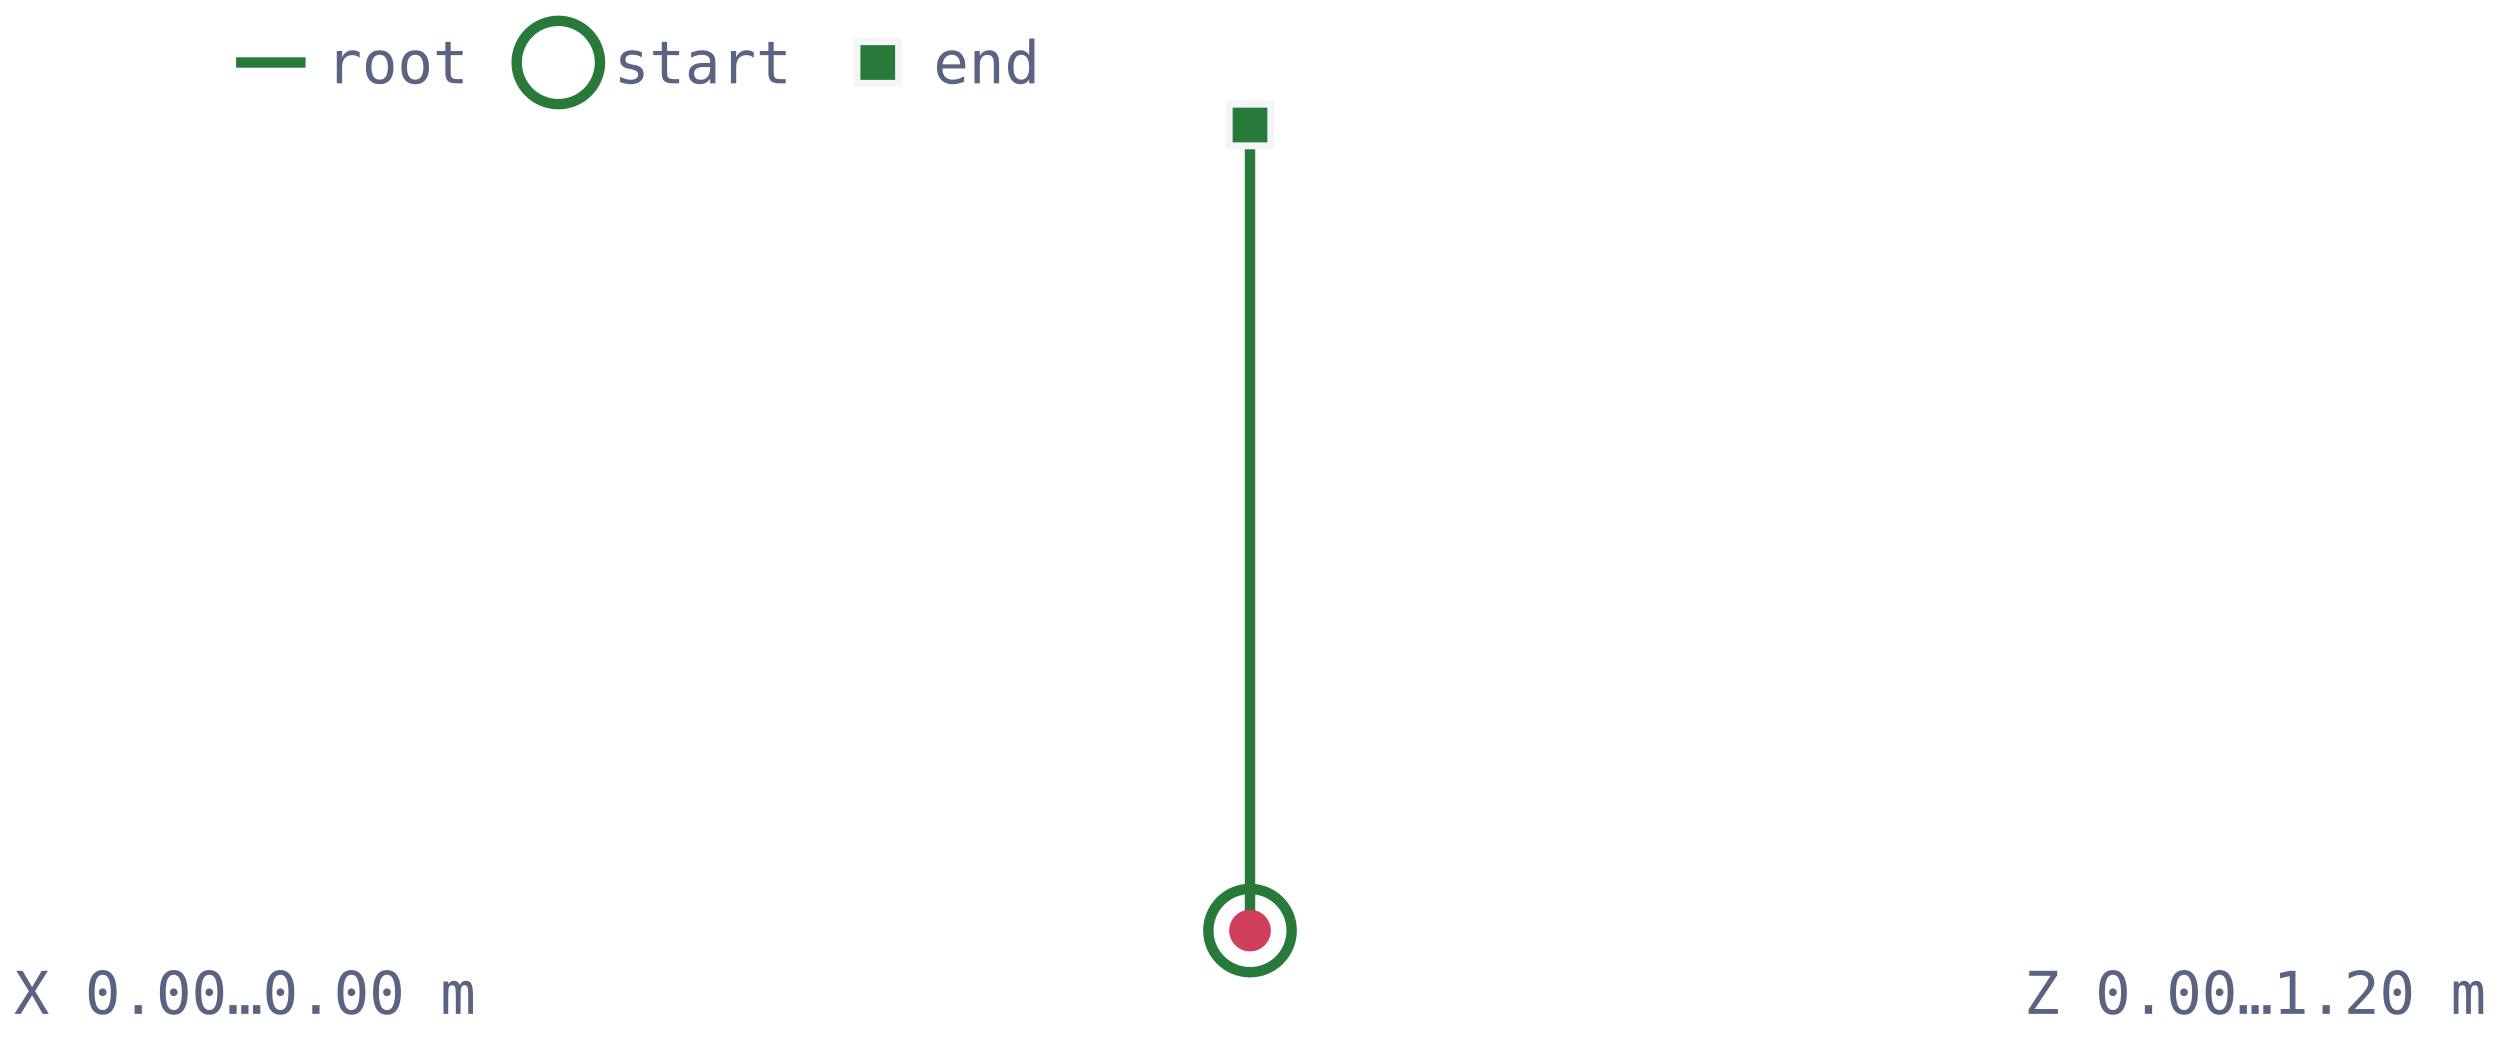
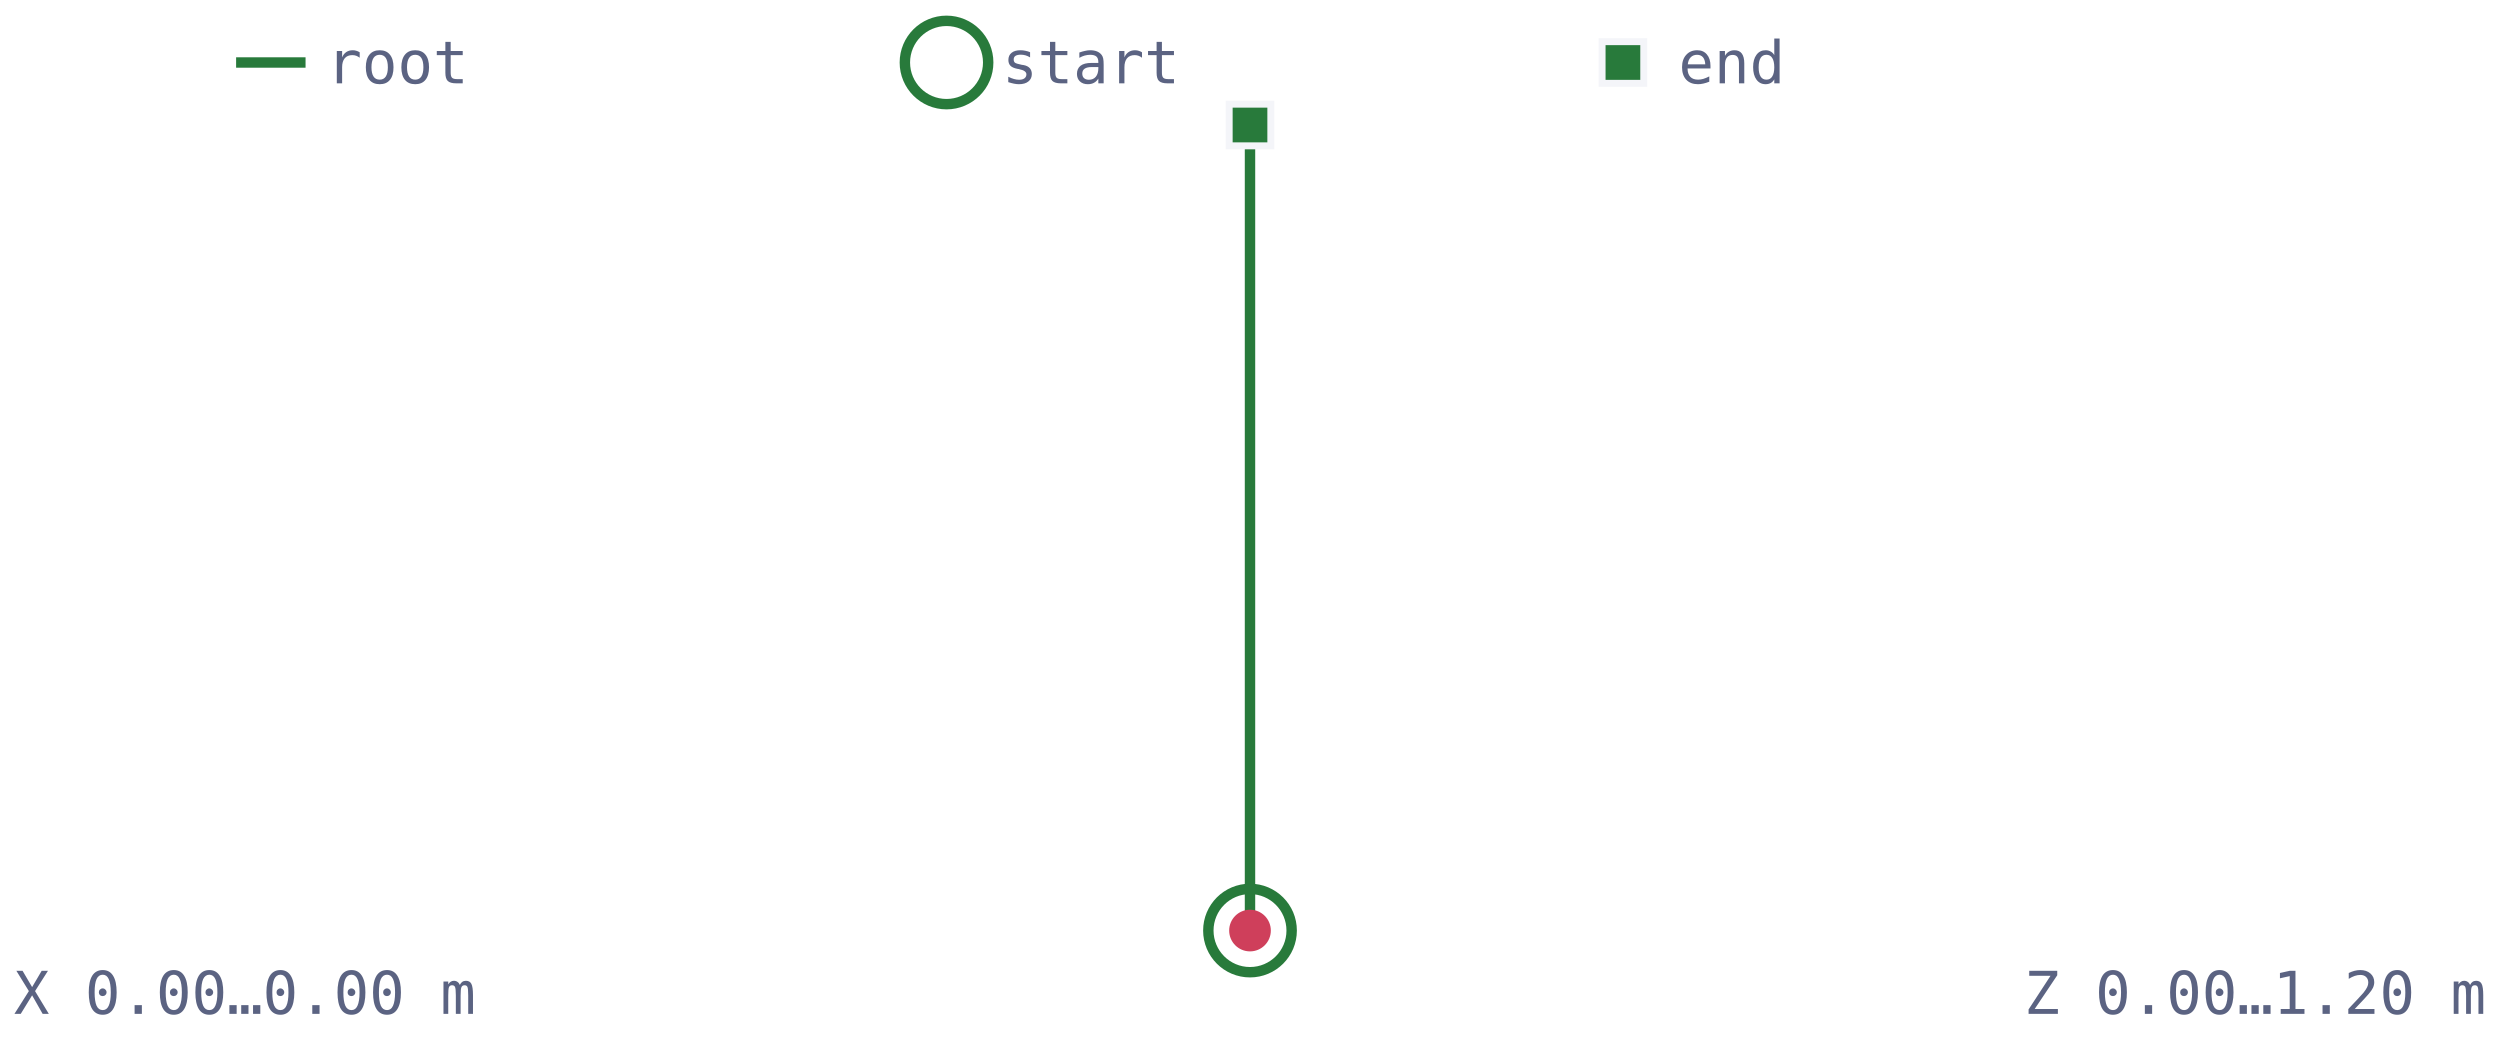
<svg xmlns="http://www.w3.org/2000/svg" id="chart-walk-travel-root-path" viewBox="0 0 360 150" width="100%" role="img" aria-label="walk_travel — root path (top-down): X 0.00 to 0.00 m, Z 0.00 to 1.20 m, 33 frames on one uniform scale">
-   <style>#chart-walk-travel-root-path .series-left,#chart-walk-travel-root-path .series-right,#chart-walk-travel-root-path .series-diff,#chart-walk-travel-root-path .root-path,#chart-walk-travel-root-path .pathstart{fill:none;stroke-width:1.5}#chart-walk-travel-root-path .pathend{stroke-width:1}#chart-walk-travel-root-path .pathleader{fill:none;stroke-width:1}#chart-walk-travel-root-path .series-diff{opacity:.6;stroke-dasharray:4 3}#chart-walk-travel-root-path .series-member-0{fill:none;stroke-width:1.5}#chart-walk-travel-root-path .anchor-member-0{stroke-width:2.5}#chart-walk-travel-root-path .series-member-1{fill:none;stroke-width:1.5}#chart-walk-travel-root-path .anchor-member-1{stroke-width:2.5}#chart-walk-travel-root-path .series-member-1,#chart-walk-travel-root-path .anchor-member-1{stroke-dasharray:7 4}#chart-walk-travel-root-path .series-member-2{fill:none;stroke-width:1.5}#chart-walk-travel-root-path .anchor-member-2{stroke-width:2.5}#chart-walk-travel-root-path .series-member-2,#chart-walk-travel-root-path .anchor-member-2{stroke-dasharray:2 3}#chart-walk-travel-root-path .series-member-3{fill:none;stroke-width:1.5}#chart-walk-travel-root-path .anchor-member-3{stroke-width:2.5}#chart-walk-travel-root-path .series-member-3,#chart-walk-travel-root-path .anchor-member-3{stroke-dasharray:12 5}#chart-walk-travel-root-path .series-member-4{fill:none;stroke-width:1.5}#chart-walk-travel-root-path .anchor-member-4{stroke-width:2.5}#chart-walk-travel-root-path .series-member-4,#chart-walk-travel-root-path .anchor-member-4{stroke-dasharray:4 2 1 2}#chart-walk-travel-root-path .series-member-5{fill:none;stroke-width:1.5}#chart-walk-travel-root-path .anchor-member-5{stroke-width:2.5}#chart-walk-travel-root-path .series-member-5,#chart-walk-travel-root-path .anchor-member-5{stroke-dasharray:1 4}#chart-walk-travel-root-path .phase-band{opacity:.16}#chart-walk-travel-root-path text{font:8.5px ui-monospace,monospace}#chart-walk-travel-root-path .series-left{stroke:var(--as-accent,#3b67d6)}#chart-walk-travel-root-path .series-right{stroke:var(--as-warning,#946414)}#chart-walk-travel-root-path .series-diff{stroke:var(--as-muted,#5b6382)}#chart-walk-travel-root-path .root-path{stroke:var(--as-pass,#287a3b)}#chart-walk-travel-root-path .pathdot{fill:var(--as-error,#cf3f5b)}#chart-walk-travel-root-path .pathstart{stroke:var(--as-pass,#287a3b)}#chart-walk-travel-root-path .pathend{fill:var(--as-pass,#287a3b)}#chart-walk-travel-root-path .pathend{stroke:var(--as-ground,#f4f5f9)}#chart-walk-travel-root-path .pathleader{stroke:var(--as-pass,#287a3b)}#chart-walk-travel-root-path text{fill:var(--as-muted,#5b6382)}#chart-walk-travel-root-path .series-member-0{stroke:var(--as-accent,#3b67d6)}#chart-walk-travel-root-path .anchor-member-0{stroke:var(--as-accent,#3b67d6)}#chart-walk-travel-root-path .series-member-1{stroke:var(--as-warning,#946414)}#chart-walk-travel-root-path .anchor-member-1{stroke:var(--as-warning,#946414)}#chart-walk-travel-root-path .series-member-2{stroke:var(--as-pass,#287a3b)}#chart-walk-travel-root-path .anchor-member-2{stroke:var(--as-pass,#287a3b)}#chart-walk-travel-root-path .series-member-3{stroke:var(--as-note,#6b7390)}#chart-walk-travel-root-path .anchor-member-3{stroke:var(--as-note,#6b7390)}#chart-walk-travel-root-path .series-member-4{stroke:var(--as-error,#cf3f5b)}#chart-walk-travel-root-path .anchor-member-4{stroke:var(--as-error,#cf3f5b)}#chart-walk-travel-root-path .series-member-5{stroke:var(--as-muted,#5b6382)}#chart-walk-travel-root-path .anchor-member-5{stroke:var(--as-muted,#5b6382)}#chart-walk-travel-root-path .phase-band{fill:var(--as-pass,#287a3b)}@media (prefers-color-scheme:dark){#chart-walk-travel-root-path .series-left{stroke:var(--as-accent,#7aa2f7)}#chart-walk-travel-root-path .series-right{stroke:var(--as-warning,#e0af68)}#chart-walk-travel-root-path .series-diff{stroke:var(--as-muted,#9099b2)}#chart-walk-travel-root-path .root-path{stroke:var(--as-pass,#9ece6a)}#chart-walk-travel-root-path .pathdot{fill:var(--as-error,#f7768e)}#chart-walk-travel-root-path .pathstart{stroke:var(--as-pass,#9ece6a)}#chart-walk-travel-root-path .pathend{fill:var(--as-pass,#9ece6a)}#chart-walk-travel-root-path .pathend{stroke:var(--as-ground,#17171f)}#chart-walk-travel-root-path .pathleader{stroke:var(--as-pass,#9ece6a)}#chart-walk-travel-root-path text{fill:var(--as-muted,#9099b2)}#chart-walk-travel-root-path .series-member-0{stroke:var(--as-accent,#7aa2f7)}#chart-walk-travel-root-path .anchor-member-0{stroke:var(--as-accent,#7aa2f7)}#chart-walk-travel-root-path .series-member-1{stroke:var(--as-warning,#e0af68)}#chart-walk-travel-root-path .anchor-member-1{stroke:var(--as-warning,#e0af68)}#chart-walk-travel-root-path .series-member-2{stroke:var(--as-pass,#9ece6a)}#chart-walk-travel-root-path .anchor-member-2{stroke:var(--as-pass,#9ece6a)}#chart-walk-travel-root-path .series-member-3{stroke:var(--as-note,#bb9af7)}#chart-walk-travel-root-path .anchor-member-3{stroke:var(--as-note,#bb9af7)}#chart-walk-travel-root-path .series-member-4{stroke:var(--as-error,#f7768e)}#chart-walk-travel-root-path .anchor-member-4{stroke:var(--as-error,#f7768e)}#chart-walk-travel-root-path .series-member-5{stroke:var(--as-muted,#9099b2)}#chart-walk-travel-root-path .anchor-member-5{stroke:var(--as-muted,#9099b2)}#chart-walk-travel-root-path .phase-band{fill:var(--as-pass,#9ece6a)}}</style>
+   <style>#chart-walk-travel-root-path .series-left,#chart-walk-travel-root-path .series-right,#chart-walk-travel-root-path .series-diff,#chart-walk-travel-root-path .root-path,#chart-walk-travel-root-path .pathstart{fill:none;stroke-width:1.5}#chart-walk-travel-root-path .pathend{stroke-width:1}#chart-walk-travel-root-path .pathleader{fill:none;stroke-width:1}#chart-walk-travel-root-path .series-diff{opacity:.6;stroke-dasharray:4 3}#chart-walk-travel-root-path .series-member-0{fill:none;stroke-width:1.5}#chart-walk-travel-root-path .anchor-member-0{stroke-width:2.5}#chart-walk-travel-root-path .series-member-1{fill:none;stroke-width:1.5}#chart-walk-travel-root-path .anchor-member-1{stroke-width:2.5}#chart-walk-travel-root-path path.series-member-1{stroke-dasharray:7 4}#chart-walk-travel-root-path .series-member-2{fill:none;stroke-width:1.5}#chart-walk-travel-root-path .anchor-member-2{stroke-width:2.5}#chart-walk-travel-root-path path.series-member-2{stroke-dasharray:2 3}#chart-walk-travel-root-path .series-member-3{fill:none;stroke-width:1.5}#chart-walk-travel-root-path .anchor-member-3{stroke-width:2.5}#chart-walk-travel-root-path path.series-member-3{stroke-dasharray:12 5}#chart-walk-travel-root-path .series-member-4{fill:none;stroke-width:1.5}#chart-walk-travel-root-path .anchor-member-4{stroke-width:2.5}#chart-walk-travel-root-path path.series-member-4{stroke-dasharray:4 2 1 2}#chart-walk-travel-root-path .series-member-5{fill:none;stroke-width:1.5}#chart-walk-travel-root-path .anchor-member-5{stroke-width:2.5}#chart-walk-travel-root-path path.series-member-5{stroke-dasharray:1 4}#chart-walk-travel-root-path .phase-band{opacity:.16}#chart-walk-travel-root-path text{font:8.5px ui-monospace,monospace}#chart-walk-travel-root-path .series-left{stroke:var(--as-accent,#3b67d6)}#chart-walk-travel-root-path .series-right{stroke:var(--as-warning,#946414)}#chart-walk-travel-root-path .series-diff{stroke:var(--as-muted,#5b6382)}#chart-walk-travel-root-path .root-path{stroke:var(--as-pass,#287a3b)}#chart-walk-travel-root-path .pathdot{fill:var(--as-error,#cf3f5b)}#chart-walk-travel-root-path .pathstart{stroke:var(--as-pass,#287a3b)}#chart-walk-travel-root-path .pathend{fill:var(--as-pass,#287a3b)}#chart-walk-travel-root-path .pathend{stroke:var(--as-ground,#f4f5f9)}#chart-walk-travel-root-path .pathleader{stroke:var(--as-pass,#287a3b)}#chart-walk-travel-root-path text{fill:var(--as-muted,#5b6382)}#chart-walk-travel-root-path .series-member-0{stroke:var(--as-accent,#3b67d6)}#chart-walk-travel-root-path .anchor-member-0{stroke:var(--as-accent,#3b67d6)}#chart-walk-travel-root-path .series-member-1{stroke:var(--as-warning,#946414)}#chart-walk-travel-root-path .anchor-member-1{stroke:var(--as-warning,#946414)}#chart-walk-travel-root-path .series-member-2{stroke:var(--as-pass,#287a3b)}#chart-walk-travel-root-path .anchor-member-2{stroke:var(--as-pass,#287a3b)}#chart-walk-travel-root-path .series-member-3{stroke:var(--as-note,#6b7390)}#chart-walk-travel-root-path .anchor-member-3{stroke:var(--as-note,#6b7390)}#chart-walk-travel-root-path .series-member-4{stroke:var(--as-error,#cf3f5b)}#chart-walk-travel-root-path .anchor-member-4{stroke:var(--as-error,#cf3f5b)}#chart-walk-travel-root-path .series-member-5{stroke:var(--as-muted,#5b6382)}#chart-walk-travel-root-path .anchor-member-5{stroke:var(--as-muted,#5b6382)}#chart-walk-travel-root-path .phase-band{fill:var(--as-pass,#287a3b)}@media (prefers-color-scheme:dark){#chart-walk-travel-root-path .series-left{stroke:var(--as-accent,#7aa2f7)}#chart-walk-travel-root-path .series-right{stroke:var(--as-warning,#e0af68)}#chart-walk-travel-root-path .series-diff{stroke:var(--as-muted,#9099b2)}#chart-walk-travel-root-path .root-path{stroke:var(--as-pass,#9ece6a)}#chart-walk-travel-root-path .pathdot{fill:var(--as-error,#f7768e)}#chart-walk-travel-root-path .pathstart{stroke:var(--as-pass,#9ece6a)}#chart-walk-travel-root-path .pathend{fill:var(--as-pass,#9ece6a)}#chart-walk-travel-root-path .pathend{stroke:var(--as-ground,#17171f)}#chart-walk-travel-root-path .pathleader{stroke:var(--as-pass,#9ece6a)}#chart-walk-travel-root-path text{fill:var(--as-muted,#9099b2)}#chart-walk-travel-root-path .series-member-0{stroke:var(--as-accent,#7aa2f7)}#chart-walk-travel-root-path .anchor-member-0{stroke:var(--as-accent,#7aa2f7)}#chart-walk-travel-root-path .series-member-1{stroke:var(--as-warning,#e0af68)}#chart-walk-travel-root-path .anchor-member-1{stroke:var(--as-warning,#e0af68)}#chart-walk-travel-root-path .series-member-2{stroke:var(--as-pass,#9ece6a)}#chart-walk-travel-root-path .anchor-member-2{stroke:var(--as-pass,#9ece6a)}#chart-walk-travel-root-path .series-member-3{stroke:var(--as-note,#bb9af7)}#chart-walk-travel-root-path .anchor-member-3{stroke:var(--as-note,#bb9af7)}#chart-walk-travel-root-path .series-member-4{stroke:var(--as-error,#f7768e)}#chart-walk-travel-root-path .anchor-member-4{stroke:var(--as-error,#f7768e)}#chart-walk-travel-root-path .series-member-5{stroke:var(--as-muted,#9099b2)}#chart-walk-travel-root-path .anchor-member-5{stroke:var(--as-muted,#9099b2)}#chart-walk-travel-root-path .phase-band{fill:var(--as-pass,#9ece6a)}}</style>
  <line class="root-path" x1="34.0" x2="44.0" y1="9" y2="9" />
  <text class="legend" x="47.0" y="12.0">root</text>
-   <circle class="pathstart" cx="80.4" cy="9" r="6" />
-   <text class="legend" x="88.4" y="12.0">start</text>
-   <rect class="pathend" x="123.4" y="6.0" width="6" height="6" />
-   <text class="legend" x="134.4" y="12.0">end</text>
+   <circle class="pathstart" cx="136.3" cy="9" r="6" />
+   <text class="legend" x="144.3" y="12.0">start</text>
+   <rect class="pathend" x="230.7" y="6.0" width="6" height="6" />
+   <text class="legend" x="241.7" y="12.0">end</text>
  <path class="root-path" d="M180.0,134.0L180.0,130.4L180.0,126.8L180.0,123.1L180.0,119.5L180.0,115.9L180.0,112.2L180.0,108.6L180.0,105.0L180.0,101.4L180.0,97.8L180.0,94.1L180.0,90.5L180.0,86.9L180.0,83.2L180.0,79.6L180.0,76.0L180.0,72.4L180.0,68.8L180.0,65.1L180.0,61.5L180.0,57.9L180.0,54.2L180.0,50.6L180.0,47.0L180.0,43.4L180.0,39.8L180.0,36.1L180.0,32.5L180.0,28.9L180.0,25.3L180.0,21.6L180.0,18.0" fill="none" />
  <circle class="pathstart" cx="180.0" cy="134.0" r="6" />
  <rect class="pathend" x="177.0" y="15.0" width="6" height="6" />
  <circle class="pathdot" r="3" cx="180.0" cy="134.0" />
  <text class="axis" x="2.0" y="146.0">X 0.00…0.00 m</text>
  <text class="axis" x="358.0" y="146.0" text-anchor="end">Z 0.00…1.20 m</text>
</svg>
